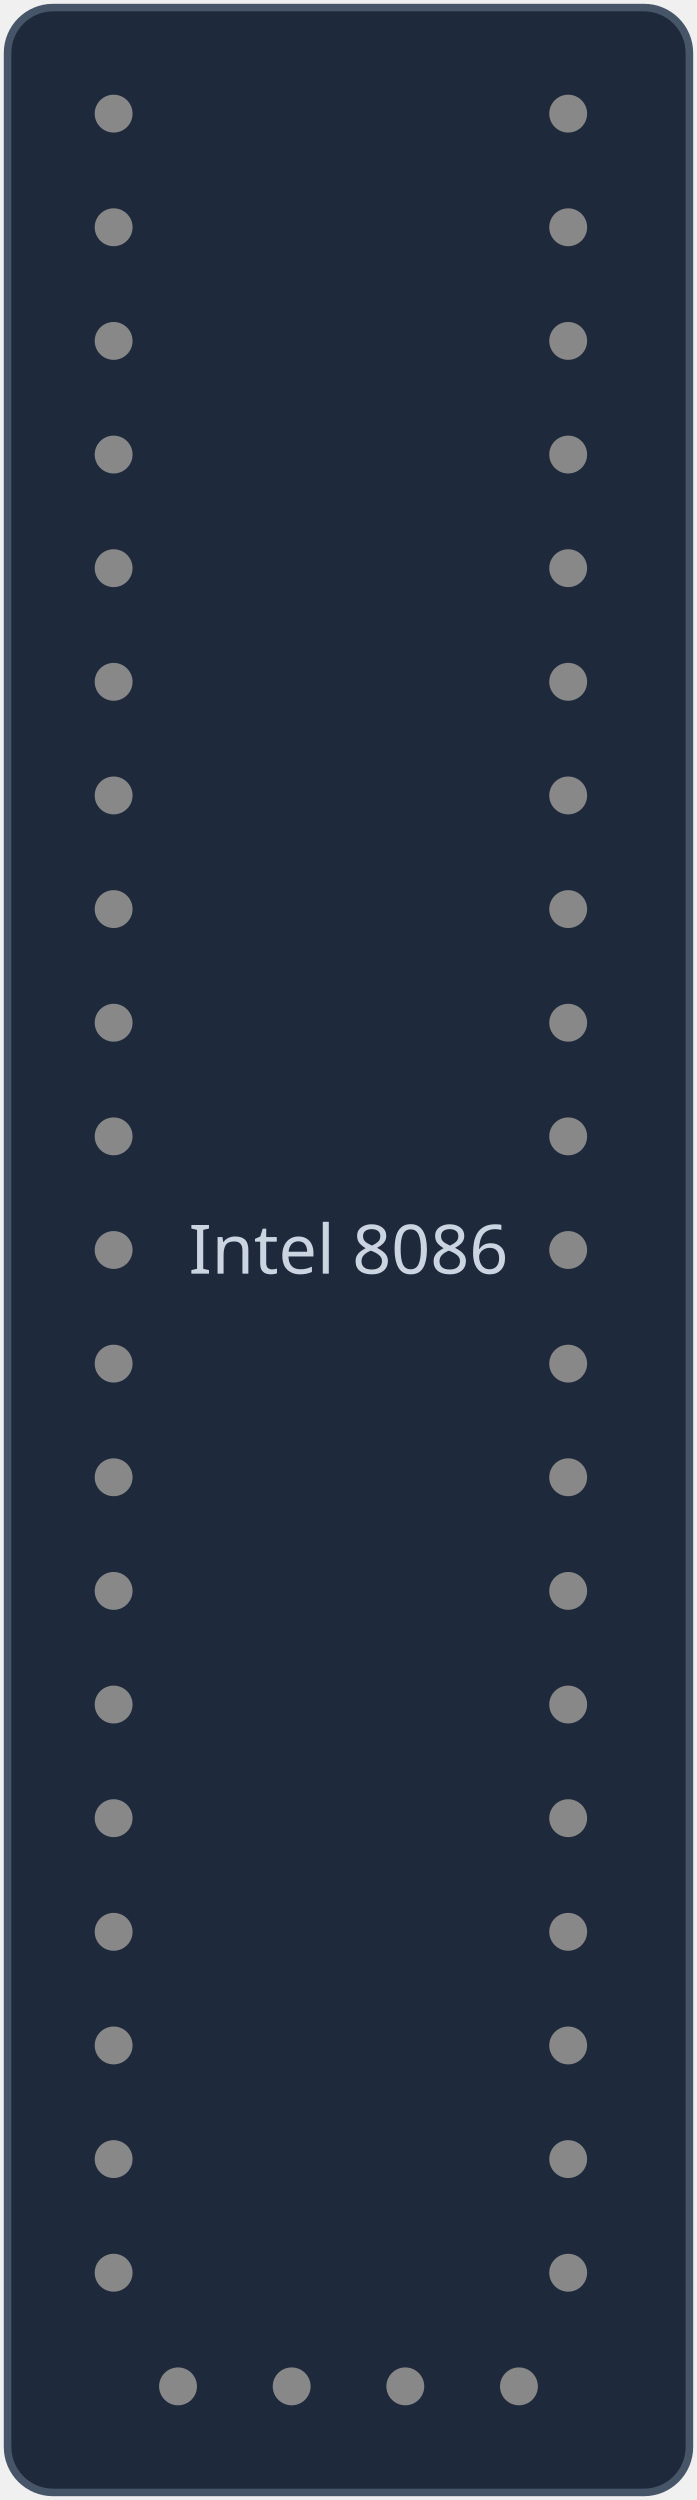
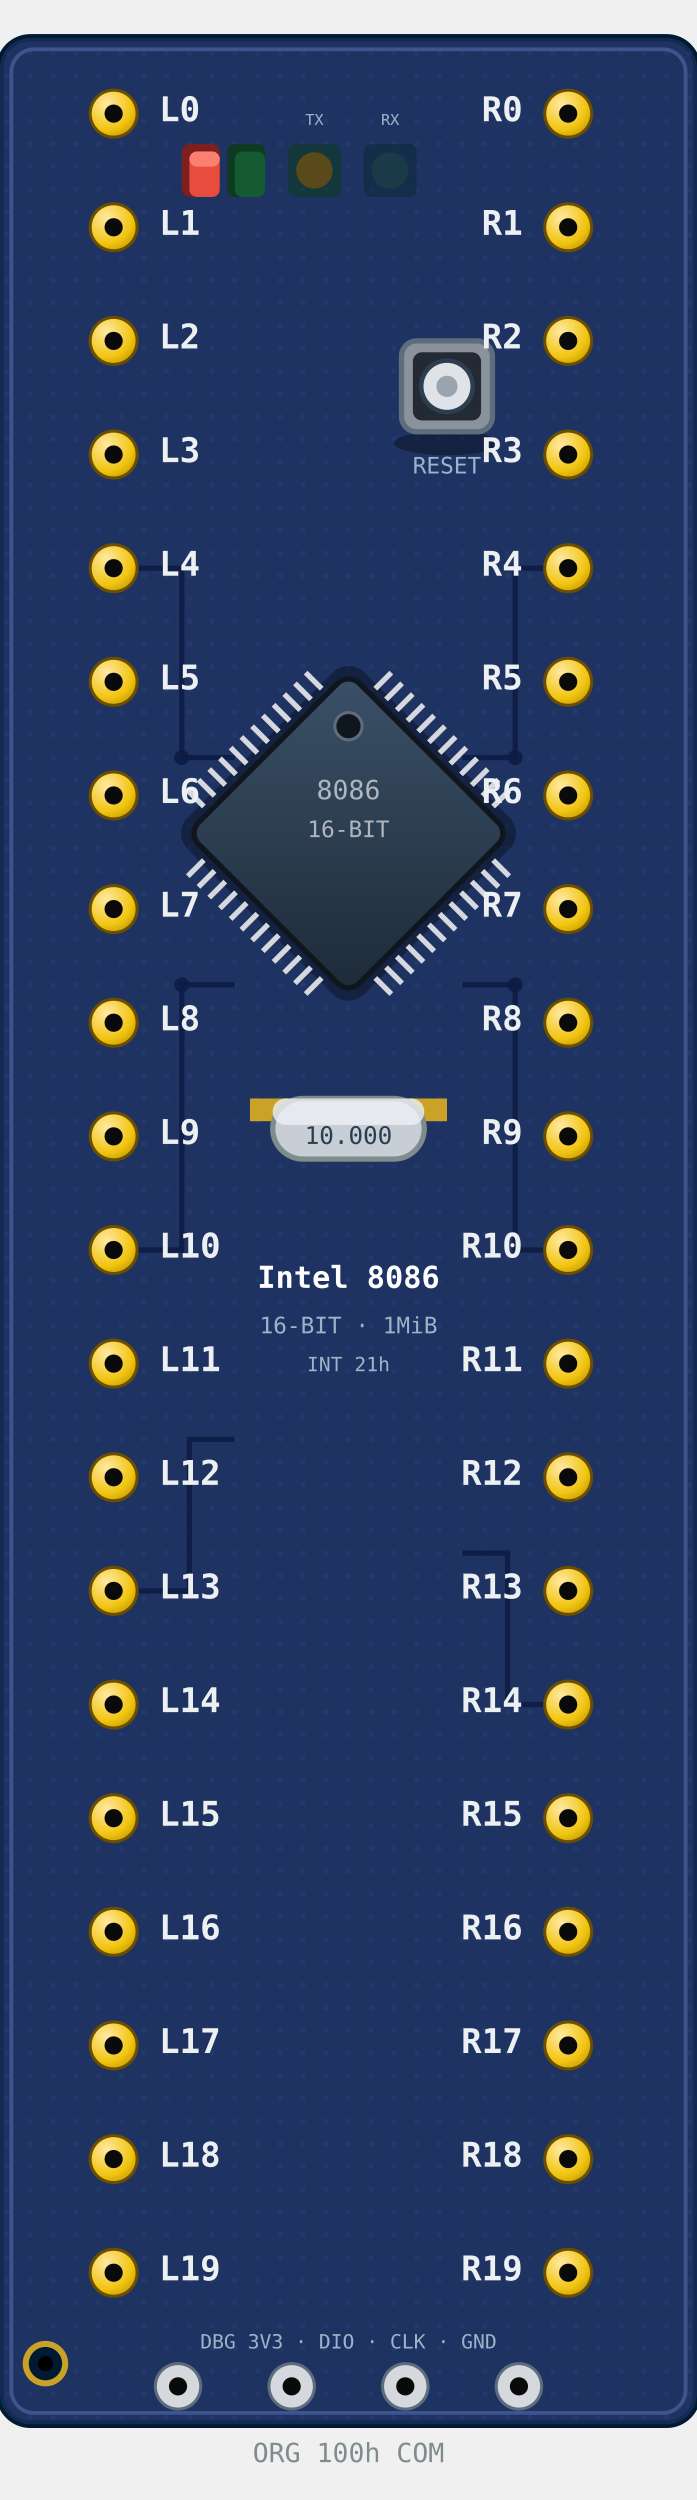
- <svg xmlns="http://www.w3.org/2000/svg" width="100%" height="100%" viewBox="0 0 92.0 330.0" data-component="openhw-8086" data-bind-root="true">
-   <rect x="1" y="1" width="90.0" height="328.0" rx="6" fill="#1e293b" stroke="#475569" />
-   <text x="46.0" y="165.0" text-anchor="middle" dominant-baseline="middle" fill="#cbd5e1" font-size="9" font-family="sans-serif">Intel 8086</text>
-   <circle cx="15" cy="15" r="2.5" fill="#888" data-pin="L0" />
-   <circle cx="15" cy="30" r="2.5" fill="#888" data-pin="L1" />
-   <circle cx="15" cy="45" r="2.5" fill="#888" data-pin="L2" />
-   <circle cx="15" cy="60" r="2.5" fill="#888" data-pin="L3" />
-   <circle cx="15" cy="75" r="2.5" fill="#888" data-pin="L4" />
-   <circle cx="15" cy="90" r="2.5" fill="#888" data-pin="L5" />
-   <circle cx="15" cy="105" r="2.5" fill="#888" data-pin="L6" />
-   <circle cx="15" cy="120" r="2.5" fill="#888" data-pin="L7" />
-   <circle cx="15" cy="135" r="2.5" fill="#888" data-pin="L8" />
-   <circle cx="15" cy="150" r="2.5" fill="#888" data-pin="L9" />
-   <circle cx="15" cy="165" r="2.5" fill="#888" data-pin="L10" />
-   <circle cx="15" cy="180" r="2.5" fill="#888" data-pin="L11" />
-   <circle cx="15" cy="195" r="2.5" fill="#888" data-pin="L12" />
-   <circle cx="15" cy="210" r="2.5" fill="#888" data-pin="L13" />
-   <circle cx="15" cy="225" r="2.5" fill="#888" data-pin="L14" />
-   <circle cx="15" cy="240" r="2.5" fill="#888" data-pin="L15" />
-   <circle cx="15" cy="255" r="2.5" fill="#888" data-pin="L16" />
-   <circle cx="15" cy="270" r="2.5" fill="#888" data-pin="L17" />
-   <circle cx="15" cy="285" r="2.5" fill="#888" data-pin="L18" />
-   <circle cx="15" cy="300" r="2.5" fill="#888" data-pin="L19" />
-   <circle cx="75" cy="15" r="2.5" fill="#888" data-pin="R0" />
-   <circle cx="75" cy="30" r="2.5" fill="#888" data-pin="R1" />
-   <circle cx="75" cy="45" r="2.5" fill="#888" data-pin="R2" />
-   <circle cx="75" cy="60" r="2.5" fill="#888" data-pin="R3" />
-   <circle cx="75" cy="75" r="2.5" fill="#888" data-pin="R4" />
-   <circle cx="75" cy="90" r="2.5" fill="#888" data-pin="R5" />
-   <circle cx="75" cy="105" r="2.5" fill="#888" data-pin="R6" />
-   <circle cx="75" cy="120" r="2.5" fill="#888" data-pin="R7" />
-   <circle cx="75" cy="135" r="2.5" fill="#888" data-pin="R8" />
-   <circle cx="75" cy="150" r="2.5" fill="#888" data-pin="R9" />
-   <circle cx="75" cy="165" r="2.5" fill="#888" data-pin="R10" />
-   <circle cx="75" cy="180" r="2.5" fill="#888" data-pin="R11" />
-   <circle cx="75" cy="195" r="2.5" fill="#888" data-pin="R12" />
-   <circle cx="75" cy="210" r="2.5" fill="#888" data-pin="R13" />
-   <circle cx="75" cy="225" r="2.5" fill="#888" data-pin="R14" />
-   <circle cx="75" cy="240" r="2.5" fill="#888" data-pin="R15" />
-   <circle cx="75" cy="255" r="2.5" fill="#888" data-pin="R16" />
-   <circle cx="75" cy="270" r="2.5" fill="#888" data-pin="R17" />
-   <circle cx="75" cy="285" r="2.5" fill="#888" data-pin="R18" />
-   <circle cx="75" cy="300" r="2.5" fill="#888" data-pin="R19" />
-   <circle cx="23.5" cy="315" r="2.5" fill="#888" data-pin="SWD_3V3" />
-   <circle cx="38.5" cy="315" r="2.5" fill="#888" data-pin="SWDIO" />
-   <circle cx="53.5" cy="315" r="2.5" fill="#888" data-pin="SWCLK" />
-   <circle cx="68.5" cy="315" r="2.5" fill="#888" data-pin="SWD_GND" />
+ <svg xmlns="http://www.w3.org/2000/svg" width="100%" height="100%" viewBox="0 0 92 330" data-component="openhw-8086" data-bind-root="true">
+   <defs>
+     <pattern id="r86-mask" width="3" height="3" patternUnits="userSpaceOnUse">
+       <rect width="3" height="3" fill="#22376a" />
+       <circle cx="1" cy="1" r="0.35" fill="#2a4278" />
+     </pattern>
+     <radialGradient id="r86-gold" cx="0.35" cy="0.3" r="1">
+       <stop offset="0" stop-color="#ffe9a3" />
+       <stop offset="0.55" stop-color="#f1c40f" />
+       <stop offset="1" stop-color="#9a7603" />
+     </radialGradient>
+     <linearGradient id="r86-mcu" x1="0" y1="0" x2="1" y2="1">
+       <stop offset="0" stop-color="#3b5068" />
+       <stop offset="0.5" stop-color="#2c3e50" />
+       <stop offset="1" stop-color="#1d2a38" />
+     </linearGradient>
+   </defs>
+   <rect x="0" y="5" width="92" height="315" rx="4" fill="#1a2e5a" stroke="#001a33" stroke-width="1" />
+   <rect x="0" y="5" width="92" height="315" rx="4" fill="url(#r86-mask)" opacity="0.55" />
+   <rect x="1.5" y="6.5" width="89" height="312" rx="3" fill="none" stroke="#4a62a0" stroke-width="0.5" opacity="0.7" />
+   <circle cx="6" cy="312" r="2.6" fill="#001a33" stroke="#c9a227" stroke-width="0.8" />
+   <circle cx="6" cy="312" r="1" fill="#000" />
+   <rect x="38" y="19" width="7" height="7" fill="#0e3a22" rx="1" opacity="0.6" />
+   <circle cx="41.5" cy="22.5" r="2.4" fill="#5a4a1a" />
+   <rect x="48" y="19" width="7" height="7" fill="#0e2a3a" rx="1" opacity="0.6" />
+   <circle cx="51.5" cy="22.5" r="2.4" fill="#1a3a4a" />
+   <text x="41.5" y="16.5" fill="#9fb3c8" font-size="2" font-family="monospace" text-anchor="middle">TX</text>
+   <text x="51.5" y="16.5" fill="#9fb3c8" font-size="2" font-family="monospace" text-anchor="middle">RX</text>
+   <ellipse cx="59" cy="58.5" rx="7" ry="1.6" fill="#000" opacity="0.35" />
+   <rect x="53" y="45" width="12" height="12" fill="#8a939c" rx="2" stroke="#5d6d7e" stroke-width="0.7" />
+   <rect x="54.5" y="46.5" width="9" height="9" fill="#232a33" rx="1.2" />
+   <circle cx="59" cy="51" r="3.4" fill="#dfe3e8" stroke="#2c3e50" stroke-width="0.6" />
+   <circle cx="59" cy="51" r="1.4" fill="#9aa4ae" />
+   <text x="59" y="62.5" fill="#9fb3c8" font-size="3" font-family="monospace" text-anchor="middle">RESET</text>
+   <g stroke="#0d1c44" stroke-width="0.7" opacity="0.9" fill="none">
+     <path d="M18 75 H24 V100 H31" />
+     <path d="M18 165 H24 V130 H31" />
+     <path d="M18 210 H25 V190 H31" />
+     <path d="M74 75 H68 V100 H61" />
+     <path d="M74 165 H68 V130 H61" />
+     <path d="M74 225 H67 V205 H61" />
+   </g>
+   <g fill="#0d1c44" opacity="0.9">
+     <circle cx="24" cy="100" r="1" />
+     <circle cx="24" cy="130" r="1" />
+     <circle cx="68" cy="100" r="1" />
+     <circle cx="68" cy="130" r="1" />
+   </g>
+   <g transform="translate(46, 110) rotate(45)">
+     <rect x="-16.5" y="-16.5" width="33" height="33" fill="#000" opacity="0.35" rx="3" />
+     <rect x="-15" y="-15" width="30" height="30" fill="url(#r86-mcu)" rx="2" stroke="#10161d" stroke-width="0.7" />
+     <line x1="-16" y1="-11" x2="-19" y2="-11" stroke="#d5d8dc" stroke-width="0.7" />
+     <line x1="16" y1="-11" x2="19" y2="-11" stroke="#d5d8dc" stroke-width="0.7" />
+     <line x1="-11" y1="-16" x2="-11" y2="-19" stroke="#d5d8dc" stroke-width="0.7" />
+     <line x1="-11" y1="16" x2="-11" y2="19" stroke="#d5d8dc" stroke-width="0.7" />
+     <line x1="-16" y1="-9" x2="-19" y2="-9" stroke="#d5d8dc" stroke-width="0.7" />
+     <line x1="16" y1="-9" x2="19" y2="-9" stroke="#d5d8dc" stroke-width="0.7" />
+     <line x1="-9" y1="-16" x2="-9" y2="-19" stroke="#d5d8dc" stroke-width="0.7" />
+     <line x1="-9" y1="16" x2="-9" y2="19" stroke="#d5d8dc" stroke-width="0.7" />
+     <line x1="-16" y1="-7" x2="-19" y2="-7" stroke="#d5d8dc" stroke-width="0.7" />
+     <line x1="16" y1="-7" x2="19" y2="-7" stroke="#d5d8dc" stroke-width="0.7" />
+     <line x1="-7" y1="-16" x2="-7" y2="-19" stroke="#d5d8dc" stroke-width="0.7" />
+     <line x1="-7" y1="16" x2="-7" y2="19" stroke="#d5d8dc" stroke-width="0.7" />
+     <line x1="-16" y1="-5" x2="-19" y2="-5" stroke="#d5d8dc" stroke-width="0.7" />
+     <line x1="16" y1="-5" x2="19" y2="-5" stroke="#d5d8dc" stroke-width="0.7" />
+     <line x1="-5" y1="-16" x2="-5" y2="-19" stroke="#d5d8dc" stroke-width="0.7" />
+     <line x1="-5" y1="16" x2="-5" y2="19" stroke="#d5d8dc" stroke-width="0.7" />
+     <line x1="-16" y1="-3" x2="-19" y2="-3" stroke="#d5d8dc" stroke-width="0.7" />
+     <line x1="16" y1="-3" x2="19" y2="-3" stroke="#d5d8dc" stroke-width="0.7" />
+     <line x1="-3" y1="-16" x2="-3" y2="-19" stroke="#d5d8dc" stroke-width="0.7" />
+     <line x1="-3" y1="16" x2="-3" y2="19" stroke="#d5d8dc" stroke-width="0.7" />
+     <line x1="-16" y1="-1" x2="-19" y2="-1" stroke="#d5d8dc" stroke-width="0.7" />
+     <line x1="16" y1="-1" x2="19" y2="-1" stroke="#d5d8dc" stroke-width="0.7" />
+     <line x1="-1" y1="-16" x2="-1" y2="-19" stroke="#d5d8dc" stroke-width="0.7" />
+     <line x1="-1" y1="16" x2="-1" y2="19" stroke="#d5d8dc" stroke-width="0.7" />
+     <line x1="-16" y1="1" x2="-19" y2="1" stroke="#d5d8dc" stroke-width="0.7" />
+     <line x1="16" y1="1" x2="19" y2="1" stroke="#d5d8dc" stroke-width="0.7" />
+     <line x1="1" y1="-16" x2="1" y2="-19" stroke="#d5d8dc" stroke-width="0.7" />
+     <line x1="1" y1="16" x2="1" y2="19" stroke="#d5d8dc" stroke-width="0.7" />
+     <line x1="-16" y1="3" x2="-19" y2="3" stroke="#d5d8dc" stroke-width="0.7" />
+     <line x1="16" y1="3" x2="19" y2="3" stroke="#d5d8dc" stroke-width="0.7" />
+     <line x1="3" y1="-16" x2="3" y2="-19" stroke="#d5d8dc" stroke-width="0.7" />
+     <line x1="3" y1="16" x2="3" y2="19" stroke="#d5d8dc" stroke-width="0.7" />
+     <line x1="-16" y1="5" x2="-19" y2="5" stroke="#d5d8dc" stroke-width="0.7" />
+     <line x1="16" y1="5" x2="19" y2="5" stroke="#d5d8dc" stroke-width="0.7" />
+     <line x1="5" y1="-16" x2="5" y2="-19" stroke="#d5d8dc" stroke-width="0.7" />
+     <line x1="5" y1="16" x2="5" y2="19" stroke="#d5d8dc" stroke-width="0.7" />
+     <line x1="-16" y1="7" x2="-19" y2="7" stroke="#d5d8dc" stroke-width="0.7" />
+     <line x1="16" y1="7" x2="19" y2="7" stroke="#d5d8dc" stroke-width="0.7" />
+     <line x1="7" y1="-16" x2="7" y2="-19" stroke="#d5d8dc" stroke-width="0.7" />
+     <line x1="7" y1="16" x2="7" y2="19" stroke="#d5d8dc" stroke-width="0.7" />
+     <line x1="-16" y1="9" x2="-19" y2="9" stroke="#d5d8dc" stroke-width="0.7" />
+     <line x1="16" y1="9" x2="19" y2="9" stroke="#d5d8dc" stroke-width="0.7" />
+     <line x1="9" y1="-16" x2="9" y2="-19" stroke="#d5d8dc" stroke-width="0.7" />
+     <line x1="9" y1="16" x2="9" y2="19" stroke="#d5d8dc" stroke-width="0.7" />
+     <line x1="-16" y1="11" x2="-19" y2="11" stroke="#d5d8dc" stroke-width="0.7" />
+     <line x1="16" y1="11" x2="19" y2="11" stroke="#d5d8dc" stroke-width="0.7" />
+     <line x1="11" y1="-16" x2="11" y2="-19" stroke="#d5d8dc" stroke-width="0.7" />
+     <line x1="11" y1="16" x2="11" y2="19" stroke="#d5d8dc" stroke-width="0.7" />
+     <text x="0" y="-4.5" fill="#aeb6bf" font-size="3.5" font-family="monospace" text-anchor="middle" transform="rotate(-45)">8086</text>
+     <text x="0" y="0.5" fill="#aeb6bf" font-size="3" font-family="monospace" text-anchor="middle" transform="rotate(-45)">16-BIT</text>
+     <circle cx="-10" cy="-10" r="1.8" fill="#10161d" stroke="#5d6d7e" stroke-width="0.4" />
+   </g>
+   <rect x="33" y="145" width="5" height="3" fill="#c9a227" />
+   <rect x="54" y="145" width="5" height="3" fill="#c9a227" />
+   <rect x="36" y="145" width="20" height="8" fill="#c7ced5" rx="4" stroke="#7f8c8d" stroke-width="0.7" />
+   <rect x="36" y="145" width="20" height="3.5" fill="#eef1f4" rx="1.7" opacity="0.8" />
+   <text x="46" y="151" fill="#2c3e50" font-size="3.2" font-family="monospace" text-anchor="middle">10.000</text>
+   <rect x="24" y="19" width="5" height="7" fill="#7b1f1f" rx="1" />
+   <rect x="25" y="20" width="4" height="6" fill="#e74c3c" rx="1" />
+   <rect x="25" y="20" width="4" height="2" fill="#ff8a7a" rx="1" opacity="0.85" />
+   <rect x="30" y="19" width="5" height="7" fill="#0e3a22" rx="1" />
+   <rect x="31" y="20" width="4" height="6" fill="#145a32" rx="1" data-bind="builtin-led" />
+   <g>
+     <circle cx="15" cy="15" r="3.1" fill="url(#r86-gold)" stroke="#6b4e00" stroke-width="0.4" data-pin="L0" />
+     <circle cx="15" cy="15" r="1.2" fill="#0a0a0a" />
+   </g>
+   <g>
+     <circle cx="15" cy="30" r="3.1" fill="url(#r86-gold)" stroke="#6b4e00" stroke-width="0.4" data-pin="L1" />
+     <circle cx="15" cy="30" r="1.2" fill="#0a0a0a" />
+   </g>
+   <g>
+     <circle cx="15" cy="45" r="3.1" fill="url(#r86-gold)" stroke="#6b4e00" stroke-width="0.4" data-pin="L2" />
+     <circle cx="15" cy="45" r="1.2" fill="#0a0a0a" />
+   </g>
+   <g>
+     <circle cx="15" cy="60" r="3.1" fill="url(#r86-gold)" stroke="#6b4e00" stroke-width="0.4" data-pin="L3" />
+     <circle cx="15" cy="60" r="1.2" fill="#0a0a0a" />
+   </g>
+   <g>
+     <circle cx="15" cy="75" r="3.1" fill="url(#r86-gold)" stroke="#6b4e00" stroke-width="0.4" data-pin="L4" />
+     <circle cx="15" cy="75" r="1.2" fill="#0a0a0a" />
+   </g>
+   <g>
+     <circle cx="15" cy="90" r="3.1" fill="url(#r86-gold)" stroke="#6b4e00" stroke-width="0.4" data-pin="L5" />
+     <circle cx="15" cy="90" r="1.2" fill="#0a0a0a" />
+   </g>
+   <g>
+     <circle cx="15" cy="105" r="3.1" fill="url(#r86-gold)" stroke="#6b4e00" stroke-width="0.4" data-pin="L6" />
+     <circle cx="15" cy="105" r="1.2" fill="#0a0a0a" />
+   </g>
+   <g>
+     <circle cx="15" cy="120" r="3.1" fill="url(#r86-gold)" stroke="#6b4e00" stroke-width="0.4" data-pin="L7" />
+     <circle cx="15" cy="120" r="1.2" fill="#0a0a0a" />
+   </g>
+   <g>
+     <circle cx="15" cy="135" r="3.1" fill="url(#r86-gold)" stroke="#6b4e00" stroke-width="0.4" data-pin="L8" />
+     <circle cx="15" cy="135" r="1.2" fill="#0a0a0a" />
+   </g>
+   <g>
+     <circle cx="15" cy="150" r="3.1" fill="url(#r86-gold)" stroke="#6b4e00" stroke-width="0.4" data-pin="L9" />
+     <circle cx="15" cy="150" r="1.2" fill="#0a0a0a" />
+   </g>
+   <g>
+     <circle cx="15" cy="165" r="3.1" fill="url(#r86-gold)" stroke="#6b4e00" stroke-width="0.4" data-pin="L10" />
+     <circle cx="15" cy="165" r="1.2" fill="#0a0a0a" />
+   </g>
+   <g>
+     <circle cx="15" cy="180" r="3.1" fill="url(#r86-gold)" stroke="#6b4e00" stroke-width="0.4" data-pin="L11" />
+     <circle cx="15" cy="180" r="1.2" fill="#0a0a0a" />
+   </g>
+   <g>
+     <circle cx="15" cy="195" r="3.1" fill="url(#r86-gold)" stroke="#6b4e00" stroke-width="0.4" data-pin="L12" />
+     <circle cx="15" cy="195" r="1.2" fill="#0a0a0a" />
+   </g>
+   <g>
+     <circle cx="15" cy="210" r="3.1" fill="url(#r86-gold)" stroke="#6b4e00" stroke-width="0.4" data-pin="L13" />
+     <circle cx="15" cy="210" r="1.2" fill="#0a0a0a" />
+   </g>
+   <g>
+     <circle cx="15" cy="225" r="3.1" fill="url(#r86-gold)" stroke="#6b4e00" stroke-width="0.4" data-pin="L14" />
+     <circle cx="15" cy="225" r="1.2" fill="#0a0a0a" />
+   </g>
+   <g>
+     <circle cx="15" cy="240" r="3.1" fill="url(#r86-gold)" stroke="#6b4e00" stroke-width="0.4" data-pin="L15" />
+     <circle cx="15" cy="240" r="1.2" fill="#0a0a0a" />
+   </g>
+   <g>
+     <circle cx="15" cy="255" r="3.1" fill="url(#r86-gold)" stroke="#6b4e00" stroke-width="0.4" data-pin="L16" />
+     <circle cx="15" cy="255" r="1.2" fill="#0a0a0a" />
+   </g>
+   <g>
+     <circle cx="15" cy="270" r="3.1" fill="url(#r86-gold)" stroke="#6b4e00" stroke-width="0.4" data-pin="L17" />
+     <circle cx="15" cy="270" r="1.2" fill="#0a0a0a" />
+   </g>
+   <g>
+     <circle cx="15" cy="285" r="3.1" fill="url(#r86-gold)" stroke="#6b4e00" stroke-width="0.4" data-pin="L18" />
+     <circle cx="15" cy="285" r="1.2" fill="#0a0a0a" />
+   </g>
+   <g>
+     <circle cx="15" cy="300" r="3.1" fill="url(#r86-gold)" stroke="#6b4e00" stroke-width="0.4" data-pin="L19" />
+     <circle cx="15" cy="300" r="1.2" fill="#0a0a0a" />
+   </g>
+   <g>
+     <circle cx="75" cy="15" r="3.1" fill="url(#r86-gold)" stroke="#6b4e00" stroke-width="0.4" data-pin="R0" />
+     <circle cx="75" cy="15" r="1.2" fill="#0a0a0a" />
+   </g>
+   <g>
+     <circle cx="75" cy="30" r="3.1" fill="url(#r86-gold)" stroke="#6b4e00" stroke-width="0.4" data-pin="R1" />
+     <circle cx="75" cy="30" r="1.2" fill="#0a0a0a" />
+   </g>
+   <g>
+     <circle cx="75" cy="45" r="3.1" fill="url(#r86-gold)" stroke="#6b4e00" stroke-width="0.4" data-pin="R2" />
+     <circle cx="75" cy="45" r="1.2" fill="#0a0a0a" />
+   </g>
+   <g>
+     <circle cx="75" cy="60" r="3.1" fill="url(#r86-gold)" stroke="#6b4e00" stroke-width="0.4" data-pin="R3" />
+     <circle cx="75" cy="60" r="1.2" fill="#0a0a0a" />
+   </g>
+   <g>
+     <circle cx="75" cy="75" r="3.1" fill="url(#r86-gold)" stroke="#6b4e00" stroke-width="0.4" data-pin="R4" />
+     <circle cx="75" cy="75" r="1.2" fill="#0a0a0a" />
+   </g>
+   <g>
+     <circle cx="75" cy="90" r="3.1" fill="url(#r86-gold)" stroke="#6b4e00" stroke-width="0.4" data-pin="R5" />
+     <circle cx="75" cy="90" r="1.2" fill="#0a0a0a" />
+   </g>
+   <g>
+     <circle cx="75" cy="105" r="3.1" fill="url(#r86-gold)" stroke="#6b4e00" stroke-width="0.4" data-pin="R6" />
+     <circle cx="75" cy="105" r="1.2" fill="#0a0a0a" />
+   </g>
+   <g>
+     <circle cx="75" cy="120" r="3.1" fill="url(#r86-gold)" stroke="#6b4e00" stroke-width="0.4" data-pin="R7" />
+     <circle cx="75" cy="120" r="1.2" fill="#0a0a0a" />
+   </g>
+   <g>
+     <circle cx="75" cy="135" r="3.1" fill="url(#r86-gold)" stroke="#6b4e00" stroke-width="0.4" data-pin="R8" />
+     <circle cx="75" cy="135" r="1.2" fill="#0a0a0a" />
+   </g>
+   <g>
+     <circle cx="75" cy="150" r="3.1" fill="url(#r86-gold)" stroke="#6b4e00" stroke-width="0.4" data-pin="R9" />
+     <circle cx="75" cy="150" r="1.2" fill="#0a0a0a" />
+   </g>
+   <g>
+     <circle cx="75" cy="165" r="3.1" fill="url(#r86-gold)" stroke="#6b4e00" stroke-width="0.4" data-pin="R10" />
+     <circle cx="75" cy="165" r="1.2" fill="#0a0a0a" />
+   </g>
+   <g>
+     <circle cx="75" cy="180" r="3.1" fill="url(#r86-gold)" stroke="#6b4e00" stroke-width="0.4" data-pin="R11" />
+     <circle cx="75" cy="180" r="1.2" fill="#0a0a0a" />
+   </g>
+   <g>
+     <circle cx="75" cy="195" r="3.1" fill="url(#r86-gold)" stroke="#6b4e00" stroke-width="0.4" data-pin="R12" />
+     <circle cx="75" cy="195" r="1.2" fill="#0a0a0a" />
+   </g>
+   <g>
+     <circle cx="75" cy="210" r="3.1" fill="url(#r86-gold)" stroke="#6b4e00" stroke-width="0.4" data-pin="R13" />
+     <circle cx="75" cy="210" r="1.2" fill="#0a0a0a" />
+   </g>
+   <g>
+     <circle cx="75" cy="225" r="3.1" fill="url(#r86-gold)" stroke="#6b4e00" stroke-width="0.4" data-pin="R14" />
+     <circle cx="75" cy="225" r="1.2" fill="#0a0a0a" />
+   </g>
+   <g>
+     <circle cx="75" cy="240" r="3.1" fill="url(#r86-gold)" stroke="#6b4e00" stroke-width="0.4" data-pin="R15" />
+     <circle cx="75" cy="240" r="1.2" fill="#0a0a0a" />
+   </g>
+   <g>
+     <circle cx="75" cy="255" r="3.1" fill="url(#r86-gold)" stroke="#6b4e00" stroke-width="0.4" data-pin="R16" />
+     <circle cx="75" cy="255" r="1.2" fill="#0a0a0a" />
+   </g>
+   <g>
+     <circle cx="75" cy="270" r="3.1" fill="url(#r86-gold)" stroke="#6b4e00" stroke-width="0.4" data-pin="R17" />
+     <circle cx="75" cy="270" r="1.2" fill="#0a0a0a" />
+   </g>
+   <g>
+     <circle cx="75" cy="285" r="3.1" fill="url(#r86-gold)" stroke="#6b4e00" stroke-width="0.4" data-pin="R18" />
+     <circle cx="75" cy="285" r="1.2" fill="#0a0a0a" />
+   </g>
+   <g>
+     <circle cx="75" cy="300" r="3.1" fill="url(#r86-gold)" stroke="#6b4e00" stroke-width="0.4" data-pin="R19" />
+     <circle cx="75" cy="300" r="1.2" fill="#0a0a0a" />
+   </g>
+   <g>
+     <circle cx="23.5" cy="315" r="3" fill="#d5d8dc" stroke="#5d6d7e" stroke-width="0.4" data-pin="SWD_3V3" />
+     <circle cx="23.5" cy="315" r="1.2" fill="#0a0a0a" />
+   </g>
+   <g>
+     <circle cx="38.5" cy="315" r="3" fill="#d5d8dc" stroke="#5d6d7e" stroke-width="0.4" data-pin="SWDIO" />
+     <circle cx="38.5" cy="315" r="1.2" fill="#0a0a0a" />
+   </g>
+   <g>
+     <circle cx="53.5" cy="315" r="3" fill="#d5d8dc" stroke="#5d6d7e" stroke-width="0.4" data-pin="SWCLK" />
+     <circle cx="53.5" cy="315" r="1.2" fill="#0a0a0a" />
+   </g>
+   <g>
+     <circle cx="68.5" cy="315" r="3" fill="#d5d8dc" stroke="#5d6d7e" stroke-width="0.4" data-pin="SWD_GND" />
+     <circle cx="68.5" cy="315" r="1.2" fill="#0a0a0a" />
+   </g>
+   <text x="46" y="310" fill="#9fb3c8" font-size="2.6" font-family="monospace" text-anchor="middle">DBG 3V3 · DIO · CLK · GND</text>
+   <text x="46" y="170" fill="#ffffff" font-size="4" font-family="monospace" text-anchor="middle" font-weight="bold">Intel 8086</text>
+   <text x="46" y="176" fill="#9fb3c8" font-size="3" font-family="monospace" text-anchor="middle">16-BIT · 1MiB</text>
+   <text x="46" y="181" fill="#9fb3c8" font-size="2.6" font-family="monospace" text-anchor="middle">INT 21h</text>
+   <g fill="#ecf0f1" font-size="4.5" font-family="monospace" font-weight="bold">
+     <text x="21" y="16">L0</text>
+     <text x="21" y="31">L1</text>
+     <text x="21" y="46">L2</text>
+     <text x="21" y="61">L3</text>
+     <text x="21" y="76">L4</text>
+     <text x="21" y="91">L5</text>
+     <text x="21" y="106">L6</text>
+     <text x="21" y="121">L7</text>
+     <text x="21" y="136">L8</text>
+     <text x="21" y="151">L9</text>
+     <text x="21" y="166">L10</text>
+     <text x="21" y="181">L11</text>
+     <text x="21" y="196">L12</text>
+     <text x="21" y="211">L13</text>
+     <text x="21" y="226">L14</text>
+     <text x="21" y="241">L15</text>
+     <text x="21" y="256">L16</text>
+     <text x="21" y="271">L17</text>
+     <text x="21" y="286">L18</text>
+     <text x="21" y="301">L19</text>
+   </g>
+   <g fill="#ecf0f1" font-size="4.5" font-family="monospace" font-weight="bold" text-anchor="end">
+     <text x="69" y="16">R0</text>
+     <text x="69" y="31">R1</text>
+     <text x="69" y="46">R2</text>
+     <text x="69" y="61">R3</text>
+     <text x="69" y="76">R4</text>
+     <text x="69" y="91">R5</text>
+     <text x="69" y="106">R6</text>
+     <text x="69" y="121">R7</text>
+     <text x="69" y="136">R8</text>
+     <text x="69" y="151">R9</text>
+     <text x="69" y="166">R10</text>
+     <text x="69" y="181">R11</text>
+     <text x="69" y="196">R12</text>
+     <text x="69" y="211">R13</text>
+     <text x="69" y="226">R14</text>
+     <text x="69" y="241">R15</text>
+     <text x="69" y="256">R16</text>
+     <text x="69" y="271">R17</text>
+     <text x="69" y="286">R18</text>
+     <text x="69" y="301">R19</text>
+   </g>
+   <text x="46" y="325" fill="#7f8c8d" font-size="3.5" font-family="monospace" text-anchor="middle">ORG 100h COM</text>
</svg>
